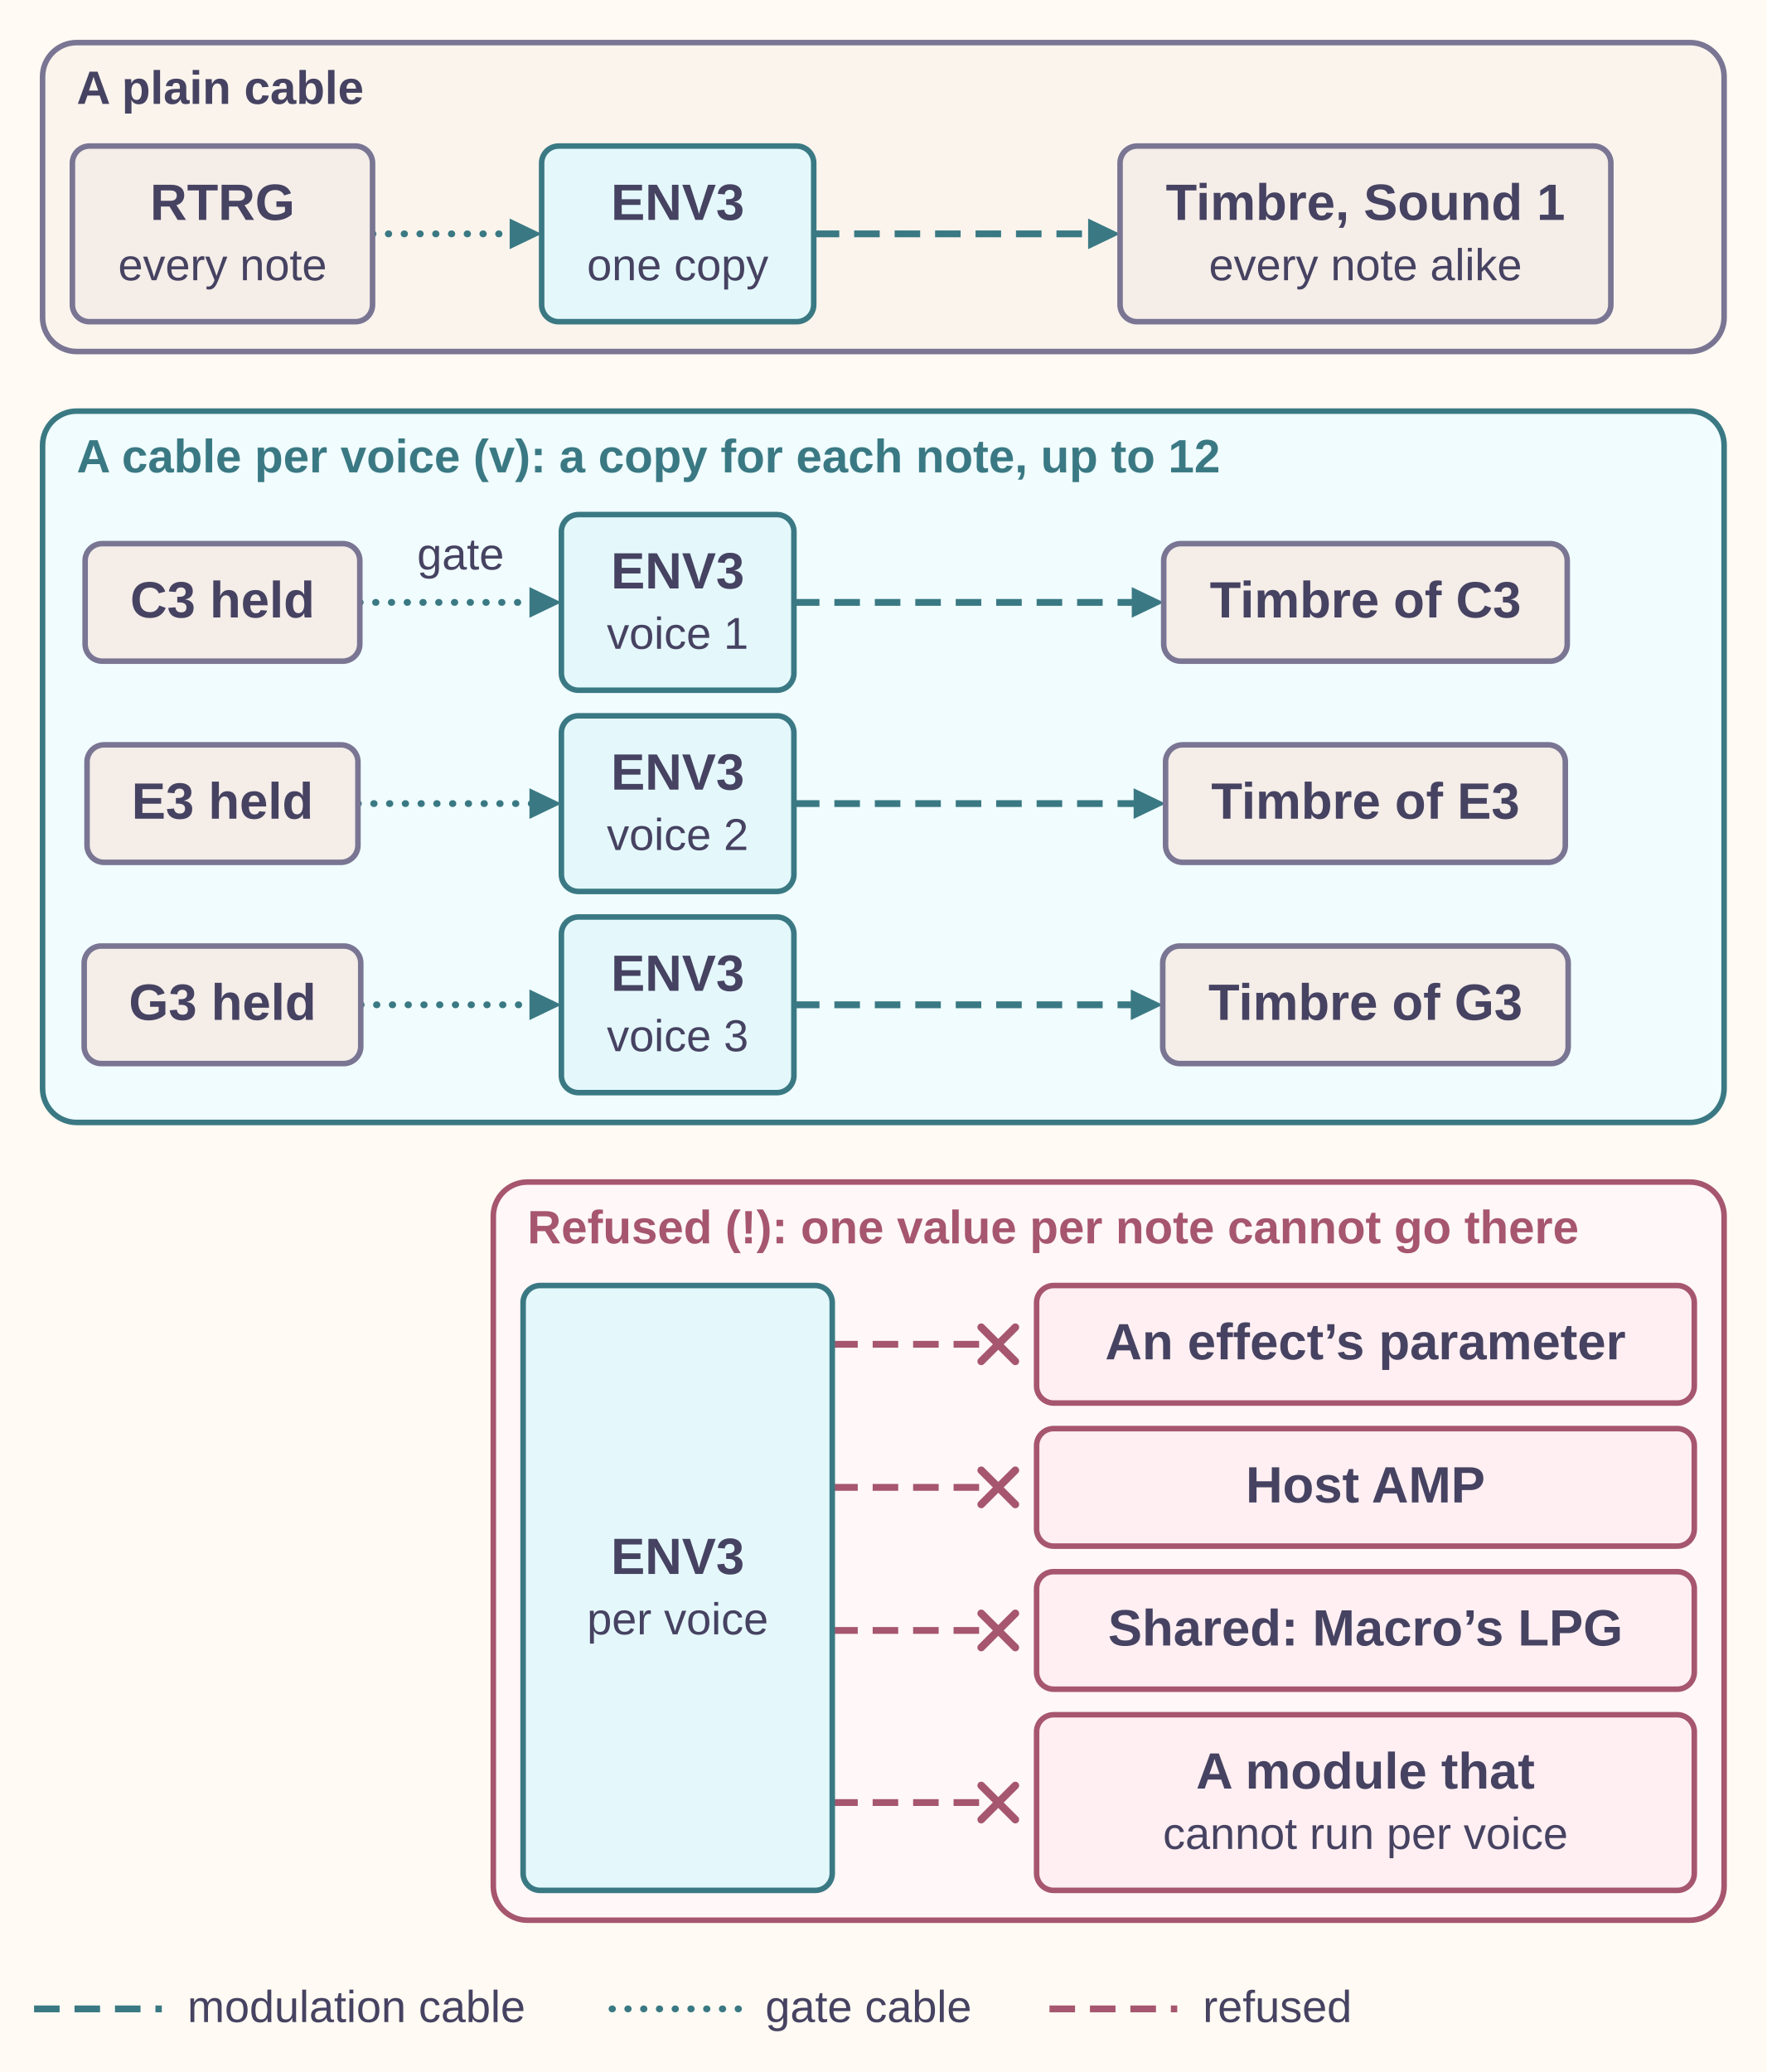
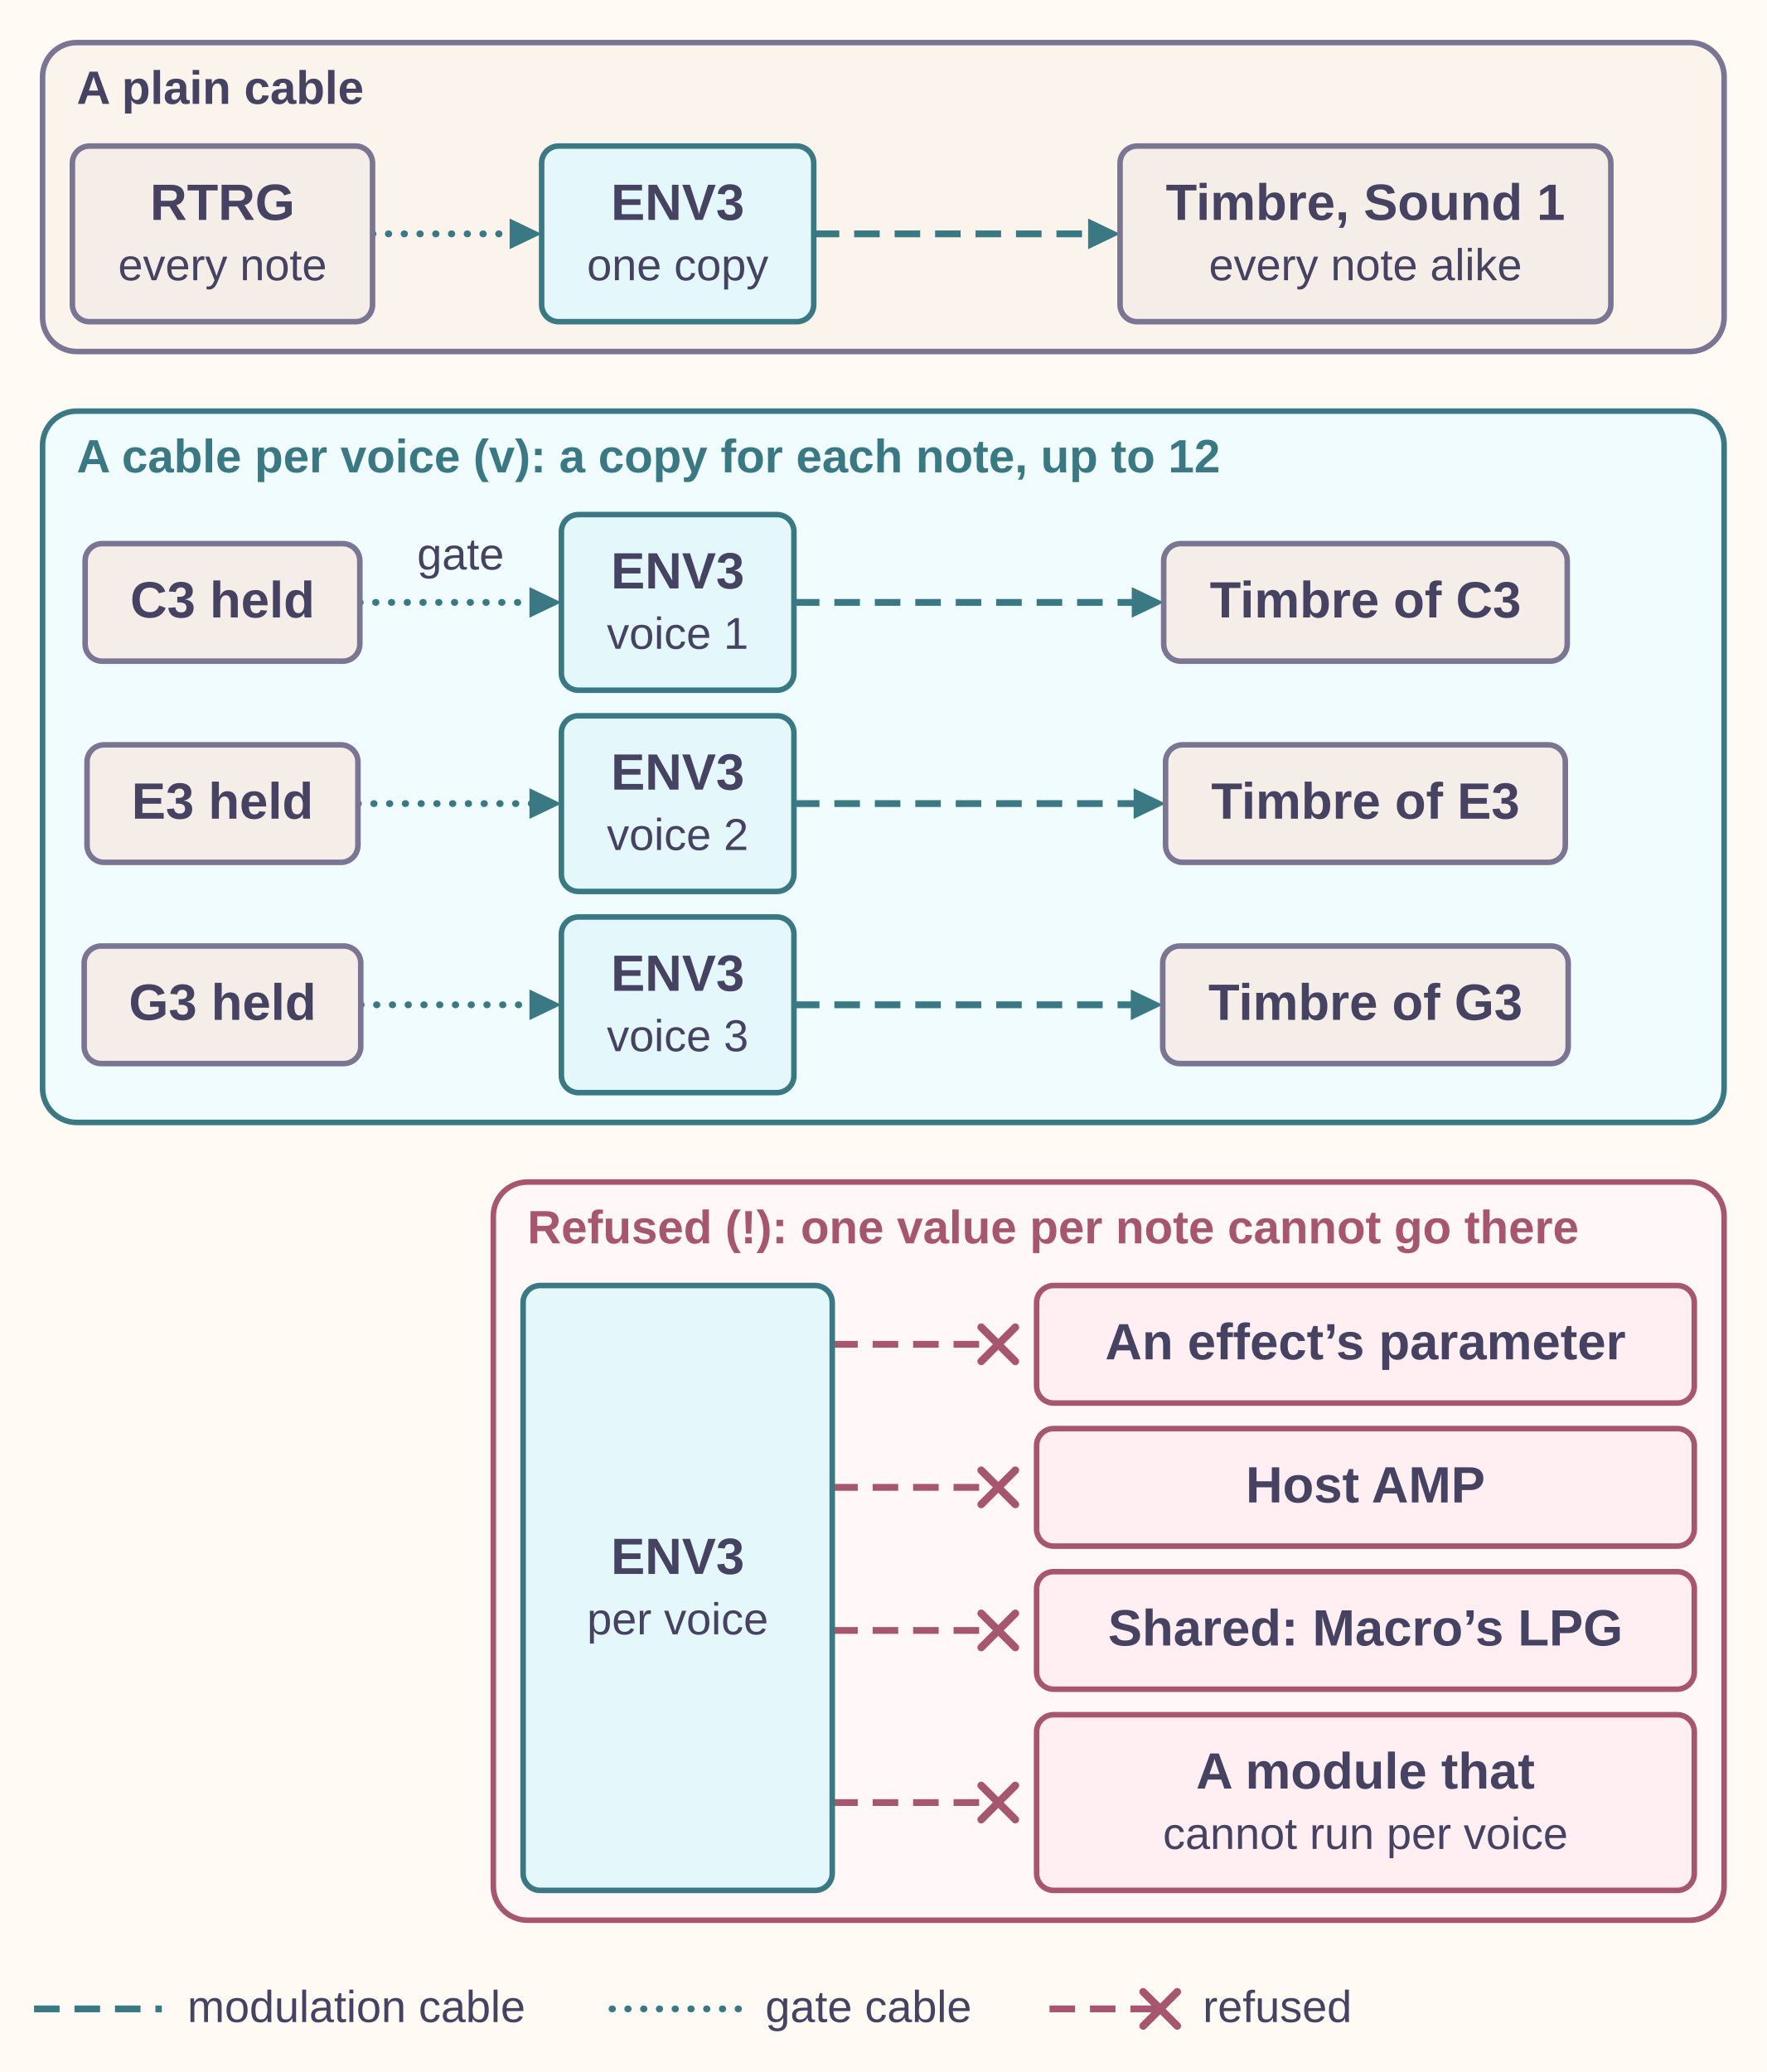
<svg xmlns="http://www.w3.org/2000/svg" width="622.35" height="729.9" viewBox="-6 -6 414.9 486.6" role="img">
  <rect data-kind="bg" x="-6" y="-6" width="414.9" height="486.6" fill="#fffaf3" />
  <rect data-kind="group" data-id="plain" x="4" y="4" width="394.9" height="72.55" rx="8" fill="#faf4ed" stroke="#797593" stroke-width="1.3" />
  <text x="12" y="18.39" fill="#464261" font-family="IBM Plex Sans, Helvetica Neue, Arial, sans-serif" font-size="11" font-weight="600" text-anchor="start" data-owner="plain">A plain cable</text>
  <rect data-kind="group" data-id="voice" x="4" y="90.55" width="394.9" height="167.05" rx="8" fill="#f0fcfe" stroke="#3a7983" stroke-width="1.3" />
  <text x="12" y="104.94" fill="#3a7983" font-family="IBM Plex Sans, Helvetica Neue, Arial, sans-serif" font-size="11" font-weight="600" text-anchor="start" data-owner="voice">A cable per voice (v): a copy for each note, up to 12</text>
  <rect data-kind="group" data-id="refused" x="109.85" y="271.6" width="289.05" height="173.35" rx="8" fill="#fff7f8" stroke="#a6566e" stroke-width="1.3" />
  <text x="117.85" y="286" fill="#a6566e" font-family="IBM Plex Sans, Helvetica Neue, Arial, sans-serif" font-size="11" font-weight="600" text-anchor="start" data-owner="refused">Refused (!): one value per note cannot go there</text>
  <path data-kind="edge" data-id="e0" data-from="rtrg" data-to="env" d="M81.5 48.92 L114.69 48.92" fill="none" stroke="#3a7983" stroke-width="1.6" stroke-dasharray="0.1 3.6" stroke-linecap="round" stroke-linejoin="round" />
  <path data-kind="edge" data-id="e1" data-from="env" data-to="all" d="M185.1 48.92 L250.54 48.92" fill="none" stroke="#3a7983" stroke-width="1.6" stroke-dasharray="6 3.5" stroke-linecap="butt" stroke-linejoin="round" />
  <path data-kind="edge" data-id="e2" data-from="n1" data-to="v1" d="M78.5 135.47 L119.34 135.47" fill="none" stroke="#3a7983" stroke-width="1.6" stroke-dasharray="0.1 3.6" stroke-linecap="round" stroke-linejoin="round" />
  <path data-kind="edge" data-id="e3" data-from="n2" data-to="v2" d="M78.06 182.72 L119.34 182.72" fill="none" stroke="#3a7983" stroke-width="1.6" stroke-dasharray="0.1 3.6" stroke-linecap="round" stroke-linejoin="round" />
  <path data-kind="edge" data-id="e4" data-from="n3" data-to="v3" d="M78.72 229.97 L119.34 229.97" fill="none" stroke="#3a7983" stroke-width="1.6" stroke-dasharray="0.1 3.6" stroke-linecap="round" stroke-linejoin="round" />
  <path data-kind="edge" data-id="e5" data-from="v1" data-to="t1" d="M180.45 135.47 L260.79 135.47" fill="none" stroke="#3a7983" stroke-width="1.6" stroke-dasharray="6 3.5" stroke-linecap="butt" stroke-linejoin="round" />
  <path data-kind="edge" data-id="e6" data-from="v2" data-to="t2" d="M180.45 182.72 L261.23 182.72" fill="none" stroke="#3a7983" stroke-width="1.6" stroke-dasharray="6 3.5" stroke-linecap="butt" stroke-linejoin="round" />
  <path data-kind="edge" data-id="e7" data-from="v3" data-to="t3" d="M180.45 229.97 L260.56 229.97" fill="none" stroke="#3a7983" stroke-width="1.6" stroke-dasharray="6 3.5" stroke-linecap="butt" stroke-linejoin="round" />
  <path data-kind="edge" data-id="e8" data-from="pv" data-to="fx" d="M189.44 309.7 L228.44 309.7" fill="none" stroke="#a6566e" stroke-width="1.6" stroke-dasharray="6 3.5" stroke-linecap="butt" stroke-linejoin="round" />
  <path data-kind="edge" data-id="e9" data-from="pv" data-to="amp" d="M189.44 343.3 L228.44 343.3" fill="none" stroke="#a6566e" stroke-width="1.6" stroke-dasharray="6 3.5" stroke-linecap="butt" stroke-linejoin="round" />
  <path data-kind="edge" data-id="e10" data-from="pv" data-to="lpg" d="M189.44 376.9 L228.44 376.9" fill="none" stroke="#a6566e" stroke-width="1.6" stroke-dasharray="6 3.5" stroke-linecap="butt" stroke-linejoin="round" />
  <path data-kind="edge" data-id="e11" data-from="pv" data-to="mono" d="M189.44 417.32 L228.44 417.32" fill="none" stroke="#a6566e" stroke-width="1.6" stroke-dasharray="6 3.5" stroke-linecap="butt" stroke-linejoin="round" />
  <path data-kind="arrow" data-id="e0" d="M121.19 48.92 L113.69 52.52 L113.69 45.32 Z" fill="#3a7983" />
  <path data-kind="arrow" data-id="e1" d="M257.04 48.92 L249.54 52.52 L249.54 45.32 Z" fill="#3a7983" />
  <path data-kind="arrow" data-id="e2" d="M125.84 135.47 L118.34 139.07 L118.34 131.88 Z" fill="#3a7983" />
  <path data-kind="arrow" data-id="e3" d="M125.84 182.72 L118.34 186.32 L118.34 179.12 Z" fill="#3a7983" />
  <path data-kind="arrow" data-id="e4" d="M125.84 229.97 L118.34 233.57 L118.34 226.38 Z" fill="#3a7983" />
  <path data-kind="arrow" data-id="e5" d="M267.29 135.47 L259.79 139.07 L259.79 131.88 Z" fill="#3a7983" />
  <path data-kind="arrow" data-id="e6" d="M267.73 182.72 L260.23 186.32 L260.23 179.12 Z" fill="#3a7983" />
  <path data-kind="arrow" data-id="e7" d="M267.06 229.97 L259.56 233.57 L259.56 226.38 Z" fill="#3a7983" />
  <path data-kind="arrow" data-id="e8" d="M224.44 305.7 L232.44 313.7" stroke="#a6566e" stroke-width="1.8" stroke-linecap="round" />
  <path data-kind="arrow" data-id="e8" d="M224.44 313.7 L232.44 305.7" stroke="#a6566e" stroke-width="1.8" stroke-linecap="round" />
  <path data-kind="arrow" data-id="e9" d="M224.44 339.3 L232.44 347.3" stroke="#a6566e" stroke-width="1.8" stroke-linecap="round" />
  <path data-kind="arrow" data-id="e9" d="M224.44 347.3 L232.44 339.3" stroke="#a6566e" stroke-width="1.8" stroke-linecap="round" />
  <path data-kind="arrow" data-id="e10" d="M224.44 372.9 L232.44 380.9" stroke="#a6566e" stroke-width="1.8" stroke-linecap="round" />
  <path data-kind="arrow" data-id="e10" d="M224.44 380.9 L232.44 372.9" stroke="#a6566e" stroke-width="1.8" stroke-linecap="round" />
  <path data-kind="arrow" data-id="e11" d="M224.44 413.32 L232.44 421.32" stroke="#a6566e" stroke-width="1.8" stroke-linecap="round" />
  <path data-kind="arrow" data-id="e11" d="M224.44 421.32 L232.44 413.32" stroke="#a6566e" stroke-width="1.8" stroke-linecap="round" />
  <rect data-kind="node" data-id="rtrg" data-group="plain" x="11" y="28.3" width="70.49" height="41.25" rx="4" fill="#f4ede8" stroke="#797593" stroke-width="1.3" />
  <text x="46.25" y="45.64" fill="#464261" font-family="IBM Plex Sans, Helvetica Neue, Arial, sans-serif" font-size="12" font-weight="600" text-anchor="middle" data-owner="rtrg">RTRG</text>
  <text x="46.25" y="59.82" fill="#464261" font-family="IBM Plex Sans, Helvetica Neue, Arial, sans-serif" font-size="10.5" font-weight="400" text-anchor="middle" data-owner="rtrg">every note</text>
  <rect data-kind="node" data-id="env" data-group="plain" x="121.2" y="28.3" width="63.9" height="41.25" rx="4" fill="#e4f8fc" stroke="#3a7983" stroke-width="1.3" />
  <text x="153.15" y="45.64" fill="#464261" font-family="IBM Plex Sans, Helvetica Neue, Arial, sans-serif" font-size="12" font-weight="600" text-anchor="middle" data-owner="env">ENV3</text>
  <text x="153.15" y="59.82" fill="#464261" font-family="IBM Plex Sans, Helvetica Neue, Arial, sans-serif" font-size="10.5" font-weight="400" text-anchor="middle" data-owner="env">one copy</text>
  <rect data-kind="node" data-id="all" data-group="plain" x="257.04" y="28.3" width="115.26" height="41.25" rx="4" fill="#f4ede8" stroke="#797593" stroke-width="1.3" />
  <text x="314.67" y="45.64" fill="#464261" font-family="IBM Plex Sans, Helvetica Neue, Arial, sans-serif" font-size="12" font-weight="600" text-anchor="middle" data-owner="all">Timbre, Sound 1</text>
  <text x="314.67" y="59.82" fill="#464261" font-family="IBM Plex Sans, Helvetica Neue, Arial, sans-serif" font-size="10.5" font-weight="400" text-anchor="middle" data-owner="all">every note alike</text>
  <rect data-kind="node" data-id="n1" data-group="voice" x="13.99" y="121.67" width="64.51" height="27.6" rx="4" fill="#f4ede8" stroke="#797593" stroke-width="1.3" />
  <text x="46.25" y="139.01" fill="#464261" font-family="IBM Plex Sans, Helvetica Neue, Arial, sans-serif" font-size="12" font-weight="600" text-anchor="middle" data-owner="n1">C3 held</text>
  <rect data-kind="node" data-id="n2" data-group="voice" x="14.44" y="168.92" width="63.62" height="27.6" rx="4" fill="#f4ede8" stroke="#797593" stroke-width="1.3" />
  <text x="46.25" y="186.26" fill="#464261" font-family="IBM Plex Sans, Helvetica Neue, Arial, sans-serif" font-size="12" font-weight="600" text-anchor="middle" data-owner="n2">E3 held</text>
  <rect data-kind="node" data-id="n3" data-group="voice" x="13.77" y="216.17" width="64.95" height="27.6" rx="4" fill="#f4ede8" stroke="#797593" stroke-width="1.3" />
  <text x="46.25" y="233.51" fill="#464261" font-family="IBM Plex Sans, Helvetica Neue, Arial, sans-serif" font-size="12" font-weight="600" text-anchor="middle" data-owner="n3">G3 held</text>
  <rect data-kind="node" data-id="v1" data-group="voice" x="125.84" y="114.85" width="54.61" height="41.25" rx="4" fill="#e4f8fc" stroke="#3a7983" stroke-width="1.3" />
  <text x="153.15" y="132.19" fill="#464261" font-family="IBM Plex Sans, Helvetica Neue, Arial, sans-serif" font-size="12" font-weight="600" text-anchor="middle" data-owner="v1">ENV3</text>
  <text x="153.15" y="146.37" fill="#464261" font-family="IBM Plex Sans, Helvetica Neue, Arial, sans-serif" font-size="10.5" font-weight="400" text-anchor="middle" data-owner="v1">voice 1</text>
  <rect data-kind="node" data-id="v2" data-group="voice" x="125.84" y="162.1" width="54.61" height="41.25" rx="4" fill="#e4f8fc" stroke="#3a7983" stroke-width="1.3" />
  <text x="153.15" y="179.44" fill="#464261" font-family="IBM Plex Sans, Helvetica Neue, Arial, sans-serif" font-size="12" font-weight="600" text-anchor="middle" data-owner="v2">ENV3</text>
  <text x="153.15" y="193.62" fill="#464261" font-family="IBM Plex Sans, Helvetica Neue, Arial, sans-serif" font-size="10.5" font-weight="400" text-anchor="middle" data-owner="v2">voice 2</text>
  <rect data-kind="node" data-id="v3" data-group="voice" x="125.84" y="209.35" width="54.61" height="41.25" rx="4" fill="#e4f8fc" stroke="#3a7983" stroke-width="1.3" />
  <text x="153.15" y="226.69" fill="#464261" font-family="IBM Plex Sans, Helvetica Neue, Arial, sans-serif" font-size="12" font-weight="600" text-anchor="middle" data-owner="v3">ENV3</text>
  <text x="153.15" y="240.87" fill="#464261" font-family="IBM Plex Sans, Helvetica Neue, Arial, sans-serif" font-size="10.5" font-weight="400" text-anchor="middle" data-owner="v3">voice 3</text>
  <rect data-kind="node" data-id="t1" data-group="voice" x="267.29" y="121.67" width="94.77" height="27.6" rx="4" fill="#f4ede8" stroke="#797593" stroke-width="1.3" />
  <text x="314.67" y="139.01" fill="#464261" font-family="IBM Plex Sans, Helvetica Neue, Arial, sans-serif" font-size="12" font-weight="600" text-anchor="middle" data-owner="t1">Timbre of C3</text>
  <rect data-kind="node" data-id="t2" data-group="voice" x="267.73" y="168.92" width="93.88" height="27.6" rx="4" fill="#f4ede8" stroke="#797593" stroke-width="1.3" />
  <text x="314.67" y="186.26" fill="#464261" font-family="IBM Plex Sans, Helvetica Neue, Arial, sans-serif" font-size="12" font-weight="600" text-anchor="middle" data-owner="t2">Timbre of E3</text>
  <rect data-kind="node" data-id="t3" data-group="voice" x="267.06" y="216.17" width="95.22" height="27.6" rx="4" fill="#f4ede8" stroke="#797593" stroke-width="1.3" />
  <text x="314.67" y="233.51" fill="#464261" font-family="IBM Plex Sans, Helvetica Neue, Arial, sans-serif" font-size="12" font-weight="600" text-anchor="middle" data-owner="t3">Timbre of G3</text>
  <rect data-kind="node" data-id="pv" data-group="refused" x="116.85" y="295.9" width="72.6" height="142.05" rx="4" fill="#e4f8fc" stroke="#3a7983" stroke-width="1.3" />
  <text x="153.15" y="363.64" fill="#464261" font-family="IBM Plex Sans, Helvetica Neue, Arial, sans-serif" font-size="12" font-weight="600" text-anchor="middle" data-owner="pv">ENV3</text>
  <text x="153.15" y="377.82" fill="#464261" font-family="IBM Plex Sans, Helvetica Neue, Arial, sans-serif" font-size="10.5" font-weight="400" text-anchor="middle" data-owner="pv">per voice</text>
  <rect data-kind="node" data-id="fx" data-group="refused" x="237.44" y="295.9" width="154.46" height="27.6" rx="4" fill="#ffeff2" stroke="#a6566e" stroke-width="1.3" />
  <text x="314.67" y="313.24" fill="#464261" font-family="IBM Plex Sans, Helvetica Neue, Arial, sans-serif" font-size="12" font-weight="600" text-anchor="middle" data-owner="fx">An effect’s parameter</text>
  <rect data-kind="node" data-id="amp" data-group="refused" x="237.44" y="329.5" width="154.46" height="27.6" rx="4" fill="#ffeff2" stroke="#a6566e" stroke-width="1.3" />
  <text x="314.67" y="346.84" fill="#464261" font-family="IBM Plex Sans, Helvetica Neue, Arial, sans-serif" font-size="12" font-weight="600" text-anchor="middle" data-owner="amp">Host AMP</text>
  <rect data-kind="node" data-id="lpg" data-group="refused" x="237.44" y="363.1" width="154.46" height="27.6" rx="4" fill="#ffeff2" stroke="#a6566e" stroke-width="1.3" />
  <text x="314.67" y="380.44" fill="#464261" font-family="IBM Plex Sans, Helvetica Neue, Arial, sans-serif" font-size="12" font-weight="600" text-anchor="middle" data-owner="lpg">Shared: Macro’s LPG</text>
  <rect data-kind="node" data-id="mono" data-group="refused" x="237.44" y="396.7" width="154.46" height="41.25" rx="4" fill="#ffeff2" stroke="#a6566e" stroke-width="1.3" />
  <text x="314.67" y="414.04" fill="#464261" font-family="IBM Plex Sans, Helvetica Neue, Arial, sans-serif" font-size="12" font-weight="600" text-anchor="middle" data-owner="mono">A module that</text>
  <text x="314.67" y="428.22" fill="#464261" font-family="IBM Plex Sans, Helvetica Neue, Arial, sans-serif" font-size="10.5" font-weight="400" text-anchor="middle" data-owner="mono">cannot run per voice</text>
  <text x="102.17" y="127.75" fill="#464261" font-family="IBM Plex Sans, Helvetica Neue, Arial, sans-serif" font-size="10.5" font-weight="400" text-anchor="middle" data-owner="e2">gate</text>
  <path data-kind="legend" d="M2 465.78 L32 465.78" stroke="#3a7983" stroke-width="1.6" stroke-dasharray="6 3.5" stroke-linecap="butt" fill="none" />
  <text x="38" y="468.87" fill="#464261" font-family="IBM Plex Sans, Helvetica Neue, Arial, sans-serif" font-size="10.5" font-weight="400" text-anchor="start" data-owner="legend">modulation cable</text>
  <path data-kind="legend" d="M137.73 465.78 L167.73 465.78" stroke="#3a7983" stroke-width="1.6" stroke-dasharray="0.1 3.6" stroke-linecap="round" fill="none" />
  <text x="173.73" y="468.87" fill="#464261" font-family="IBM Plex Sans, Helvetica Neue, Arial, sans-serif" font-size="10.5" font-weight="400" text-anchor="start" data-owner="legend">gate cable</text>
-   <path data-kind="legend" d="M240.47 465.78 L270.47 465.78" stroke="#a6566e" stroke-width="1.6" stroke-dasharray="6 3.5" stroke-linecap="butt" fill="none" />
+   <path data-kind="legend" d="M240.47 465.78 L266.47 465.78" stroke="#a6566e" stroke-width="1.6" stroke-dasharray="6 3.5" stroke-linecap="butt" fill="none" />
+   <path data-kind="legend" d="M262.47 469.78 L270.47 461.78" stroke="#a6566e" stroke-width="1.8" stroke-linecap="round" />
+   <path data-kind="legend" d="M262.47 461.78 L270.47 469.78" stroke="#a6566e" stroke-width="1.8" stroke-linecap="round" />
  <text x="276.47" y="468.87" fill="#464261" font-family="IBM Plex Sans, Helvetica Neue, Arial, sans-serif" font-size="10.5" font-weight="400" text-anchor="start" data-owner="legend">refused</text>
</svg>
